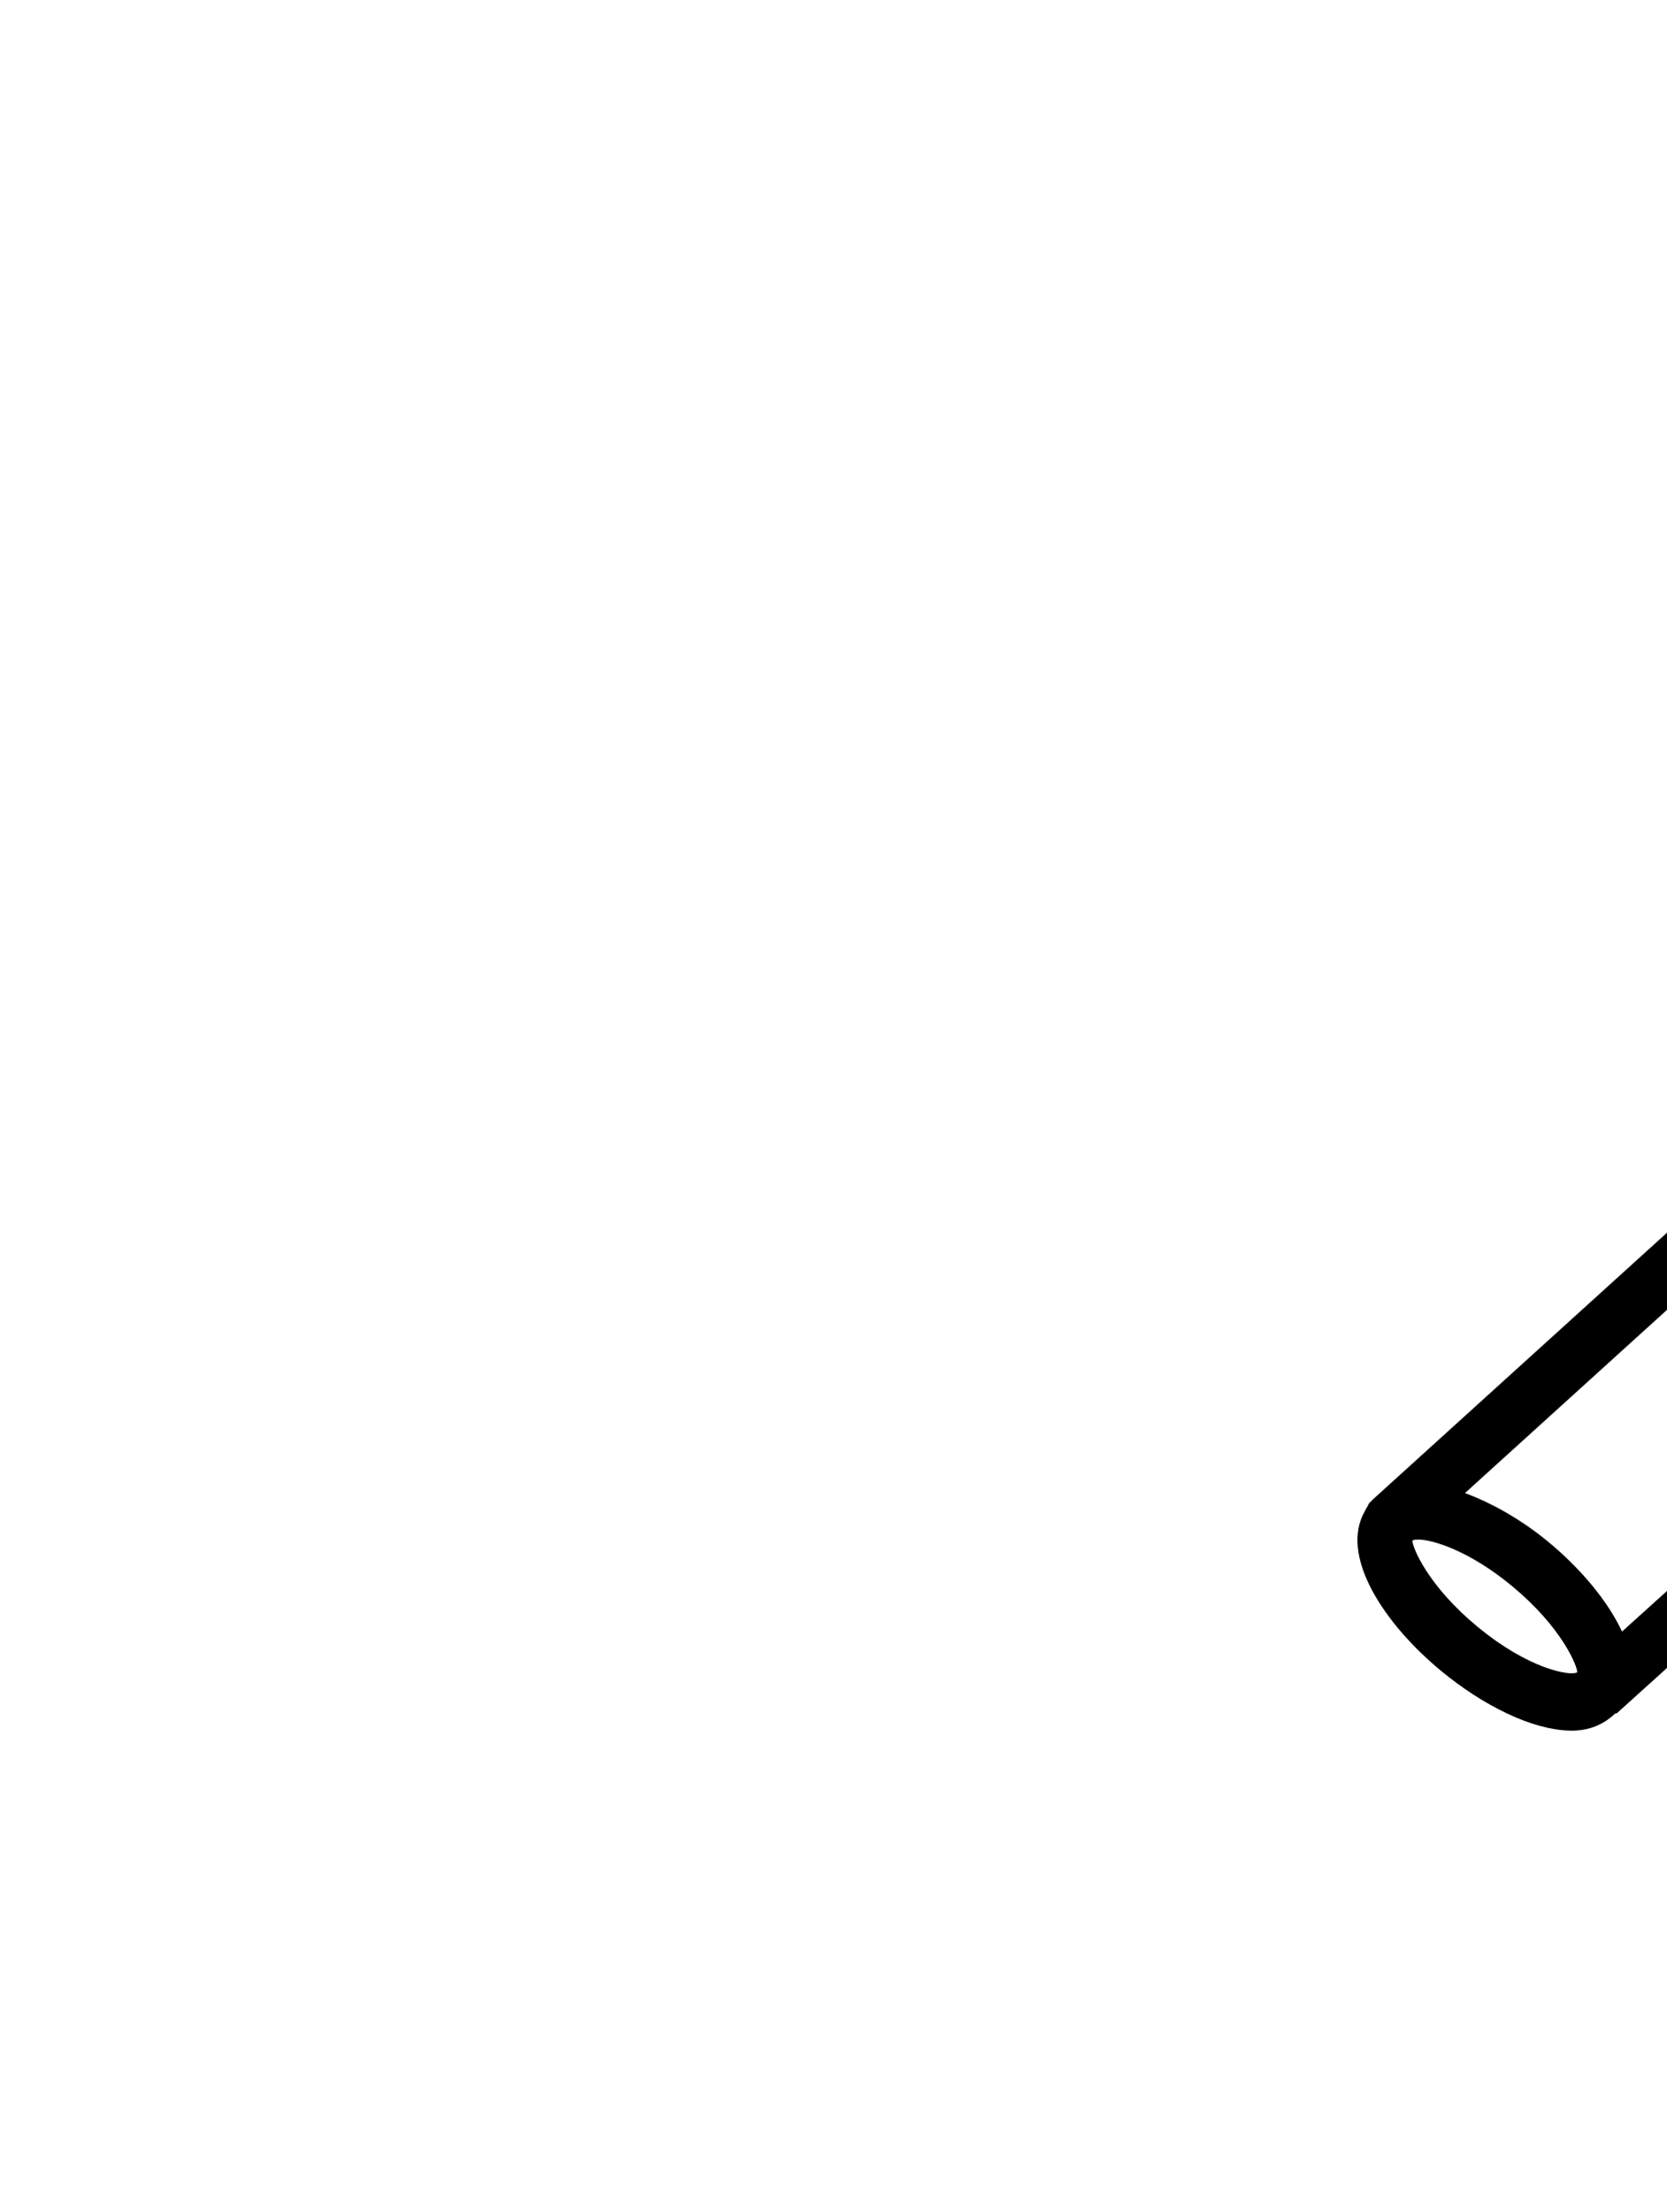
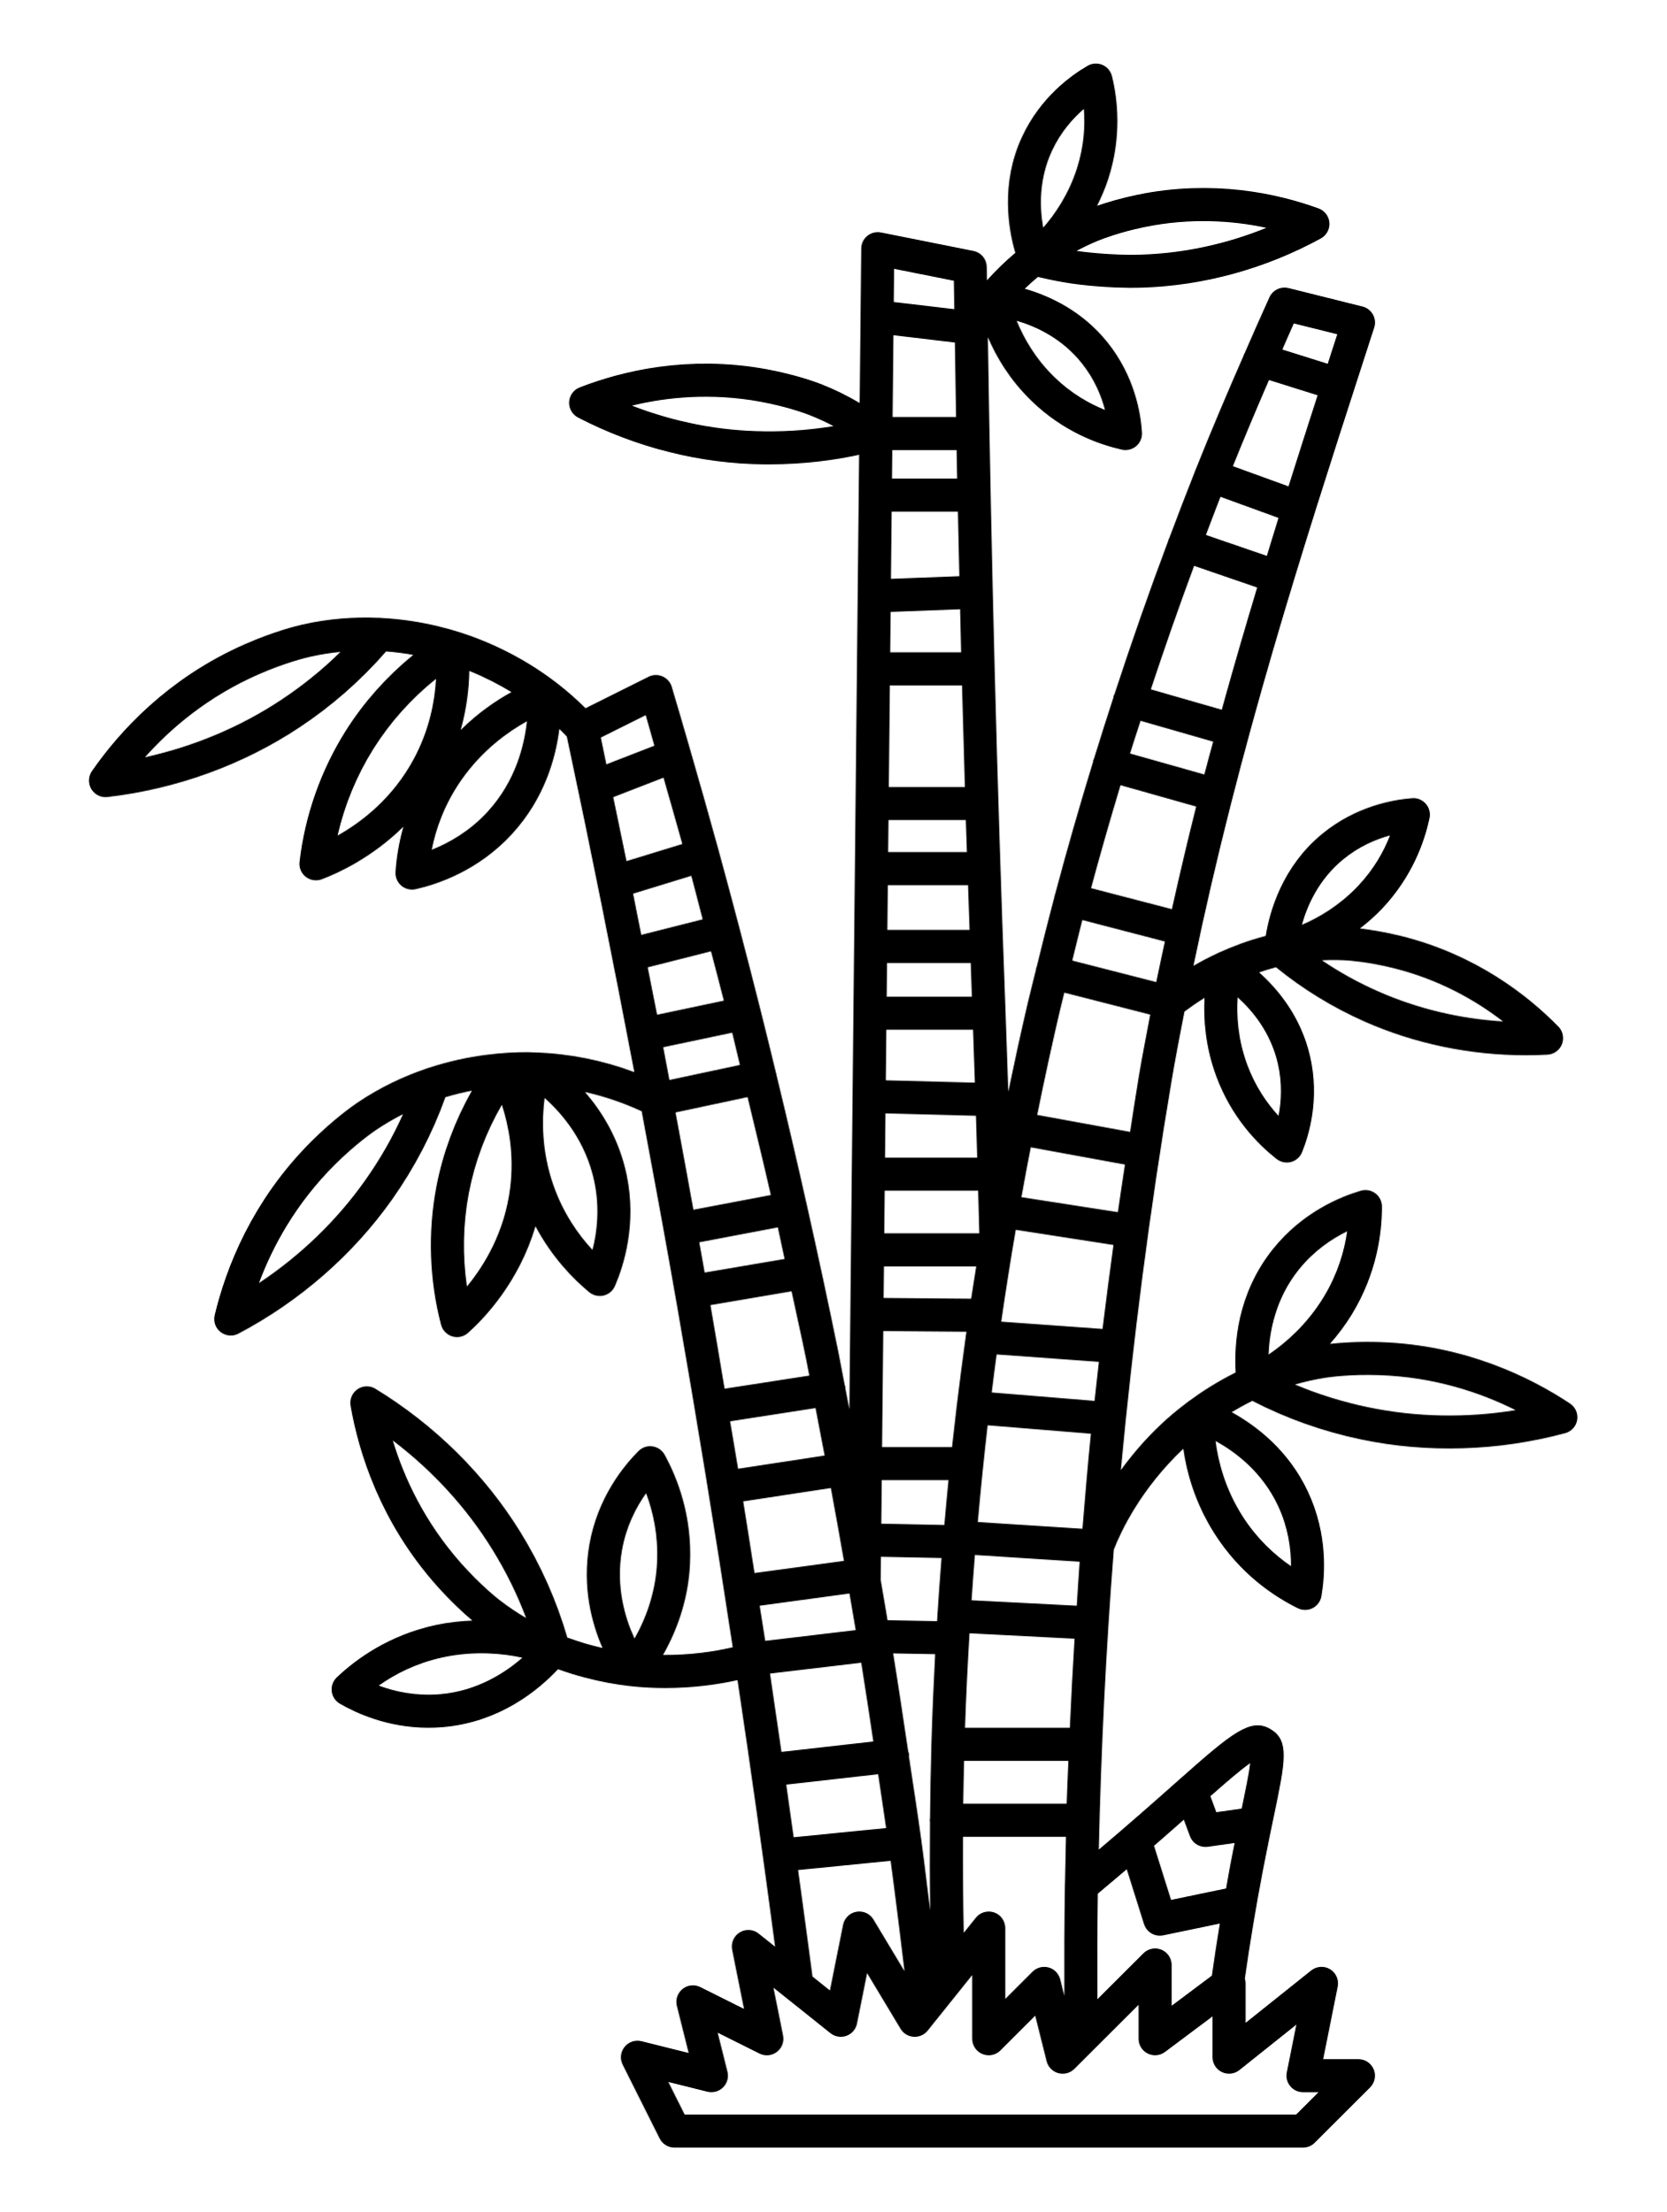
<svg xmlns="http://www.w3.org/2000/svg" viewBox="126.272 48.221 447.82 594.155">
-   <g transform="matrix(1, 0, 0, 1, 373.4057, 0.483566)">
-     <path d="m577.29 54.059c-0.32-2.871-2.215-5.328-4.914-6.352-2.684-1.004-5.723-0.441-7.879 1.492l-442.85 401.62c-0.082 0.074-0.109 0.18-0.188 0.258-0.16 0.176-0.441 0.363-0.582 0.531-0.258 0.316-0.332 0.691-0.562 1.02-0.207 0.348-0.43 0.672-0.578 1.047-7.066 12.07 5.129 30.453 20.48 43.113 10.91 9.008 24.398 16.004 35.074 16.004 4.559 0 8.434-1.574 11.539-4.512 0.199-0.148 0.469-0.086 0.652-0.254l325.67-294c9.25-8.379 14.691-19.84 15.328-32.297l0.582-11.633c0.395-7.551 3.488-14.707 8.707-20.141l42.398-44.082c1.574-1.641 2.344-3.902 2.102-6.164zm-427.28 430.87c-13.387-11.031-17.566-21.387-17.562-23.172l0.129-0.117c0.312-0.121 0.723-0.203 1.328-0.203 3.93 0 13.695 2.926 25.234 12.438 13.5 11.145 17.672 21.633 17.605 23.266-2.156 1.051-13.246-1.07-26.734-12.211zm376.7-345.63c-7.785 8.105-12.402 18.754-12.984 30.008l-0.582 11.641c-0.434 8.359-4.09 16.051-10.281 21.668l-314.09 283.55c-3.922-8.449-11.402-17.168-19.848-24.145h-0.012c-7.289-6.012-15.078-10.387-22.344-13.07l417.08-378.23 2.965 27.09z" />
-     <path d="m428.85 206.59c-12.945 1.004-22.664 12.344-21.652 25.27 0.469 6.266 3.359 11.98 8.125 16.078 4.316 3.707 9.68 5.684 15.309 5.684 0.602 0 1.219-0.02 1.82-0.066 6.285-0.477 12.008-3.379 16.098-8.16 4.09-4.773 6.078-10.852 5.59-17.121-0.973-12.941-12.062-22.668-25.289-21.684zm8.031 28.809c-1.426 1.66-3.414 2.664-5.59 2.832-2.137 0.207-4.316-0.535-5.949-1.953-1.672-1.426-2.664-3.394-2.832-5.582-0.34-4.492 3.039-8.434 7.523-8.781 0.207-0.02 0.414-0.027 0.637-0.027 4.223 0 7.824 3.285 8.16 7.57 0.172 2.18-0.523 4.281-1.949 5.941z" />
-     <path d="m368.49 260.48c-12.953 1.004-22.672 12.344-21.68 25.281 0.477 6.277 3.379 11.988 8.16 16.09 4.297 3.695 9.664 5.664 15.262 5.664 0.602 0 1.219-0.02 1.84-0.074 6.285-0.469 12.008-3.359 16.098-8.145 4.09-4.773 6.078-10.852 5.59-17.109-0.469-6.277-3.359-11.98-8.125-16.078-4.781-4.117-10.988-6.133-17.145-5.629zm9.961 22.871c0.168 2.176-0.523 4.277-1.953 5.938-1.426 1.66-3.414 2.664-5.609 2.832-2.027 0.195-4.258-0.508-5.918-1.941-1.66-1.418-2.664-3.406-2.832-5.59-0.348-4.492 3.031-8.434 7.531-8.781 0.207-0.02 0.414-0.027 0.637-0.027 1.953 0 3.809 0.695 5.309 1.98 1.672 1.426 2.664 3.406 2.832 5.574 0.004 0.008 0.004 0.016 0.004 0.016z" />
-     <path d="m308.12 314.38c-12.938 0.996-22.664 12.328-21.68 25.27 0.938 12.344 11.293 21.762 23.5 21.762 0.59 0 1.184-0.02 1.781-0.074 12.945-0.996 22.672-12.328 21.688-25.27v-0.02c-1.004-12.926-12.41-22.926-25.289-21.668zm2.438 31.652c-4.707-0.055-8.441-3.059-8.789-7.543-0.348-4.504 3.039-8.441 7.516-8.801 0.215 0 0.422-0.02 0.617-0.02 4.242 0 7.852 3.285 8.18 7.578 0.336 4.488-3.039 8.426-7.523 8.785z" />
-     <path d="m247.75 368.29c-12.945 0.996-22.672 12.328-21.688 25.289 0.957 12.328 11.293 21.727 23.453 21.727 0.602 0 1.211-0.02 1.82-0.074 6.266-0.469 11.98-3.359 16.078-8.125 4.098-4.766 6.098-10.863 5.617-17.129-0.477-6.285-3.379-12.008-8.16-16.098-4.766-4.109-10.844-6.207-17.121-5.59zm8.004 28.797c-1.426 1.672-3.394 2.664-5.582 2.832-4.418 0.02-8.426-3.019-8.781-7.523-0.348-4.504 3.039-8.441 7.543-8.801 0.215-0.02 0.434-0.02 0.637-0.02 1.953 0 3.809 0.695 5.301 1.969 1.66 1.426 2.664 3.414 2.832 5.59 0.168 2.184-0.523 4.305-1.949 5.953z" />
+   <g transform="matrix(1, 0, 0, 1, 0.195046, 65.31185)">
+     <path d="m548.01 360.06c-10.699-7.102-28.227-15.73-50.961-16.508-5.894-0.203-10.637 0.152-13.543 0.473 2.051-2.344 4.062-4.934 5.898-7.949 6.688-10.988 8.09-21.805 8.078-28.945 0-1.395-0.664-2.715-1.777-3.551-1.121-0.84-2.574-1.102-3.91-0.711-5.398 1.578-15.652 5.719-23.645 15.711-9.605 12.02-10.453 25.578-9.992 33.129-4.906 2.449-9.121 5.152-12.605 7.734-0.027 0.02-0.066 0.02-0.094 0.035-0.039 0.027-0.055 0.07-0.09 0.098-2.93 2.188-5.363 4.269-7.207 6.008-4.406 4.141-7.938 8.359-10.863 12.367 3.285-34.973 7.773-69.805 13.594-104.32 1.074-6.387 2.293-12.637 3.504-18.895 1.672-1.25 3.488-2.504 5.394-3.688-0.309 5.699 0.191 13.078 3.168 21.109 4.086 11.02 11.055 18.148 16.18 22.188 0.793 0.625 1.766 0.957 2.75 0.957 0.379 0 0.762-0.051 1.137-0.148 1.352-0.359 2.457-1.328 2.981-2.625 1.934-4.766 4.777-14.453 2.137-25.844-2.449-10.562-8.578-17.93-13.68-22.488 1.457-0.484 2.934-0.965 4.535-1.367 7.231 5.898 15.25 10.805 23.852 14.609 13.445 5.941 28.297 9.031 43.285 9.031 1.938 0 3.879-0.055 5.812-0.156 1.746-0.094 3.269-1.199 3.906-2.828 0.633-1.625 0.254-3.477-0.969-4.723-8.168-8.344-22.129-19.336-42.215-24.332-4.555-1.133-8.426-1.723-11.102-2.031 2-1.559 4.008-3.277 5.957-5.332 8.074-8.547 11.387-17.941 12.738-24.32 0.289-1.367-0.078-2.793-1-3.848-0.926-1.055-2.289-1.637-3.68-1.508-5.133 0.387-15.094 2.141-24.141 9.555-10.805 8.848-14.164 20.988-15.207 27.441-4.723 1.238-8.902 2.82-12.43 4.43-0.027 0.008-0.059 0.004-0.086 0.012-0.035 0.012-0.059 0.055-0.094 0.066-2.668 1.227-4.945 2.445-6.805 3.539 12.238-59.051 29.48-112.5 45-160.45l3.574-11.043c0.379-1.172 0.254-2.449-0.348-3.523-0.594-1.074-1.613-1.852-2.809-2.152l-19.875-4.961c-2.078-0.523-4.227 0.512-5.117 2.461-2.285 4.988-4.465 10.02-6.668 15.039-0.066 0.156-0.188 0.27-0.238 0.438-0.012 0.043 0 0.094-0.012 0.137-4.473 10.207-8.832 20.461-12.961 30.816-0.004 0.02-0.023 0.027-0.027 0.043-0.004 0.012 0 0.031-0.004 0.043-2.422 6.078-4.746 12.195-7.055 18.32-0.043 0.105-0.133 0.184-0.172 0.293-0.027 0.074-0.008 0.156-0.031 0.23-5.133 13.664-9.941 27.441-14.477 41.301-0.066 0.164-0.191 0.289-0.238 0.461-0.035 0.117-0.004 0.234-0.027 0.352-1.801 5.516-3.559 11.043-5.262 16.586-0.055 0.133-0.152 0.23-0.191 0.375-0.035 0.121-0.004 0.234-0.027 0.355-3.641 11.879-7.074 23.812-10.262 35.805-0.027 0.086-0.09 0.141-0.109 0.227-0.02 0.074 0.004 0.148-0.012 0.223-1.676 6.312-3.258 12.641-4.805 18.973-0.039 0.117-0.125 0.203-0.156 0.324-0.031 0.129 0 0.254-0.02 0.383-0.691 2.848-1.449 5.688-2.117 8.543-1.883 8.051-3.641 16.129-5.324 24.223-0.262-8.164-0.527-15.867-0.809-23.375-2.231-59.43-3.773-119.65-4.672-179.35 2.219 5.188 5.82 11.422 11.816 17.199 8.457 8.156 17.828 11.574 24.195 13.004 0.324 0.074 0.648 0.105 0.973 0.105 1.043 0 2.07-0.367 2.883-1.062 1.066-0.906 1.641-2.262 1.551-3.664-0.324-5.129-1.957-15.094-9.281-24.223-6.828-8.512-15.633-12.512-22.219-14.406 1.152-1.098 2.324-2.164 3.535-3.164 2.938 0.711 5.922 1.297 8.891 1.75 0.383 0.059 9.504 1.426 19.035 1.129 16.582-0.512 33.219-5.078 48.105-13.219 1.535-0.836 2.43-2.496 2.301-4.234-0.133-1.742-1.27-3.246-2.914-3.84-10.98-3.992-28.336-7.875-48.605-3.691-4.574 0.941-8.344 2.094-10.906 2.977 1.129-2.277 2.195-4.688 3.059-7.394 3.57-11.188 2.481-21.09 0.934-27.422-0.332-1.359-1.285-2.484-2.57-3.035-1.289-0.551-2.762-0.461-3.965 0.234-4.457 2.562-12.68 8.453-17.621 19.051-5.867 12.586-3.684 24.922-1.832 31.219-2.68 2.25-5.215 4.723-7.613 7.379-0.02-1.195-0.039-2.398-0.059-3.594-0.027-2.098-1.516-3.891-3.574-4.301l-24.844-4.961c-1.293-0.262-2.644 0.074-3.672 0.906-1.027 0.836-1.633 2.078-1.645 3.406l-0.422 41.504c-3.328-1.957-6.781-3.672-10.355-5.066-1.488-0.582-6.965-2.59-14.738-4.019-21.059-3.871-38.902 0.535-50.164 4.906-1.625 0.633-2.734 2.156-2.832 3.902-0.094 1.742 0.84 3.383 2.391 4.188 15.57 8.078 32.875 12.43 50.043 12.59 0.375 0 0.742 0.004 1.109 0.004 9.875 0 18.152-1.203 24.398-2.586l-0.109 10.836-2.25 220.1v0.004 0.004l-0.262 25.52c-0.375-1.902-0.719-3.812-1.098-5.711-0.008-0.109 0.031-0.219 0.012-0.328-0.027-0.16-0.121-0.289-0.164-0.445-0.578-2.894-1.086-5.816-1.672-8.707-2.684-13.191-5.527-26.387-8.484-39.574-0.004-0.035 0.008-0.07 0-0.105-0.008-0.051-0.043-0.086-0.055-0.133-2.613-11.652-5.332-23.289-8.152-34.914-0.008-0.055 0.008-0.102 0-0.152-0.012-0.07-0.062-0.121-0.078-0.188-1.379-5.676-2.762-11.348-4.188-17.008-0.004-0.023 0.004-0.043 0-0.066-0.008-0.035-0.031-0.062-0.039-0.098-1.852-7.356-3.742-14.703-5.672-22.031-0.004-0.027 0.004-0.059-0.004-0.086-0.008-0.031-0.031-0.055-0.039-0.09-1.809-6.867-3.644-13.719-5.519-20.559-0.004-0.012 0-0.027-0.004-0.035-0.004-0.008-0.012-0.02-0.012-0.027-2.477-9.012-5.027-17.992-7.617-26.945-0.004-0.02-0.004-0.035-0.008-0.055-0.004-0.008-0.008-0.012-0.012-0.02-1.625-5.617-3.254-11.234-4.926-16.828-0.375-1.258-1.289-2.285-2.492-2.805-1.203-0.52-2.578-0.488-3.75 0.102l-16.941 8.453c-5.965-5.969-15.297-13.328-28.562-18.559-5.621-2.219-14.93-5.106-26.316-5.703-0.293-0.043-0.578-0.055-0.879-0.039-6.262-0.262-13.109 0.188-20.309 1.812-1.664 0.375-7.672 1.859-15.367 5.231-20.832 9.125-33.91 23.613-41.219 34.168-0.996 1.438-1.055 3.32-0.156 4.816 0.828 1.363 2.277 2.172 3.828 2.172 0.172 0 0.344-0.008 0.516-0.031 18.539-2.156 36.379-8.621 51.582-18.703 8.688-5.754 16.516-12.621 23.297-20.422 2.57 0.195 4.992 0.523 7.281 0.93-7.152 5.828-13.387 12.812-18.27 20.613-6.613 10.551-10.859 22.664-12.281 35.023-0.18 1.539 0.457 3.055 1.672 4.004 0.797 0.621 1.766 0.945 2.742 0.945 0.52 0 1.043-0.094 1.547-0.281 4.488-1.668 13.539-5.867 21.934-14.109-1.277 4.562-1.891 8.75-2.106 12.141-0.09 1.395 0.48 2.754 1.547 3.664 0.812 0.699 1.84 1.07 2.891 1.07 0.32 0 0.645-0.035 0.965-0.105 5.801-1.293 16.895-4.945 26.004-14.93 8.648-9.477 11.656-20.289 12.633-28.125 0.719 0.699 1.383 1.375 2.004 2.027 6.359 29.867 12.395 60.02 18.133 90.168-8.547-3.199-17.559-4.988-26.555-5.269-0.062-0.008-0.125 0-0.188-0.008-0.621-0.02-1.238-0.062-1.863-0.066-6.086-0.031-15.785 0.633-26.617 4.195-0.277 0.062-0.543 0.152-0.797 0.266-5.93 2.023-12.164 4.91-18.293 9.035-1.41 0.945-6.481 4.508-12.426 10.426-16.109 16.031-23.051 34.27-26.031 46.75-0.406 1.699 0.219 3.477 1.594 4.543 0.797 0.617 1.762 0.934 2.723 0.934 0.711 0 1.422-0.168 2.074-0.516 16.496-8.707 30.781-21.188 41.309-36.078 6.008-8.512 10.816-17.734 14.309-27.457 2.457-0.742 4.832-1.309 7.106-1.75-4.551 8.02-7.812 16.785-9.539 25.809-2.332 12.227-1.902 25.055 1.258 37.09 0.391 1.492 1.535 2.676 3.008 3.125 0.422 0.129 0.859 0.191 1.289 0.191 1.07 0 2.125-0.387 2.945-1.117 4.363-3.871 13.707-13.648 18.137-28.652 4.387 8.234 10.004 14.031 14.441 17.707 0.805 0.668 1.809 1.02 2.836 1.02 0.348 0 0.691-0.039 1.035-0.121 1.359-0.324 2.488-1.27 3.043-2.555 2.359-5.449 5.914-16.559 3.172-29.781-1.992-9.605-6.578-17.008-11.203-22.352 5.223 1.16 10.32 2.906 15.219 5.164 3.234 17.246 6.398 34.477 9.398 51.641 5.348 30.605 10.383 61.477 15.074 92.395-4.914 1.137-11.301 2.121-18.73 2.066 4.363-7.676 6.863-16.02 7.254-24.52 0.594-12.844-3.379-23.008-6.816-29.27-0.672-1.227-1.879-2.062-3.262-2.262-1.398-0.215-2.781 0.266-3.773 1.254-3.981 3.973-10.992 12.516-13.199 25.105-2.012 11.461 0.645 21.227 3.519 27.816-2.961-0.676-6.148-1.582-9.453-2.812-2.879-9.914-7.106-19.422-12.578-28.285-9.578-15.516-23.059-28.848-38.988-38.559-1.492-0.91-3.375-0.863-4.812 0.121-1.441 0.98-2.18 2.715-1.875 4.438 2.199 12.637 7.992 31.262 23.078 48.266 3.906 4.398 7.418 7.582 9.652 9.465-3.109 0.129-6.383 0.457-9.844 1.203-12.59 2.715-21.41 9.152-26.594 14.066-1.02 0.965-1.516 2.352-1.355 3.742s0.973 2.625 2.184 3.328c4.363 2.535 12.906 6.473 23.816 6.473 1.258 0 2.547-0.055 3.867-0.164 15.355-1.316 25.781-10.039 30.945-15.574 9.617 3.484 18.293 4.617 23.867 4.93 1.684 0.094 3.332 0.137 4.938 0.137 7.594 0 14.227-0.973 19.449-2.133 3.578 23.898 6.941 47.793 10.094 71.621l-4.41-3.519c-1.457-1.168-3.492-1.293-5.09-0.324-1.594 0.973-2.41 2.84-2.043 4.668l3.184 15.891-11.746-5.863c-1.551-0.777-3.414-0.578-4.769 0.512s-1.949 2.863-1.527 4.543l3.168 12.652-12.684-3.164c-1.68-0.418-3.457 0.184-4.543 1.535-1.086 1.355-1.285 3.219-0.508 4.769l9.938 19.836c0.75 1.504 2.293 2.453 3.973 2.453h168.93c1.18 0 2.309-0.465 3.141-1.297l14.906-14.875c1.27-1.27 1.652-3.184 0.969-4.844-0.688-1.664-2.312-2.746-4.106-2.746l-9.473-0.012 3.902-19.48c0.367-1.832-0.449-3.699-2.043-4.668-1.59-0.969-3.621-0.84-5.09 0.324l-17.625 14.074v-10.602c0-0.445-0.074-0.875-0.199-1.289 1.383-9.656 3.008-19.48 4.891-29.258 1.066-5.555 2.051-10.258 2.875-14.215 3.109-14.891 4.277-20.457-0.781-23.512-5.41-3.269-10.43 0.949-24.496 13.398-0.004 0.004-0.008 0.008-0.012 0.012-0.422 0.375-0.77 0.68-1.203 1.066-2.863 2.539-6.098 5.406-9.754 8.594-3.82 3.332-7.414 6.41-10.777 9.258 0.617-26.891 1.926-53.781 4.039-80.613 1.945-4.981 7.277-16.312 18.672-27.098 0.898 6.297 3.109 14.484 8.379 22.781 6.894 10.863 15.98 16.914 22.395 20.078 0.621 0.309 1.293 0.457 1.965 0.457 0.688 0 1.379-0.16 2.008-0.48 1.25-0.633 2.125-1.812 2.367-3.191 0.977-5.535 1.812-16.547-3.613-28.129-5.215-11.125-13.895-17.711-20.492-21.352 1.73-1.035 3.559-2.062 5.539-3.027 9.191 4.738 19.008 8.223 29.219 10.359 17.863 3.742 36.84 3.16 54.859-1.684 1.684-0.453 2.949-1.852 3.231-3.578 0.281-1.699-0.477-3.426-1.93-4.391zm-78.52-91.375c1.23 5.324 0.945 10.191 0.188 14.066-3.09-3.363-6.223-7.871-8.383-13.684-2.582-6.957-2.914-13.43-2.606-18.16 4.059 3.644 8.883 9.504 10.801 17.777zm60.508-11.305c-11.645-0.715-23.066-3.449-33.547-8.078-5.379-2.379-10.379-5.137-15.102-8.348 2.027-0.102 4.121-0.105 6.266 0.008 0.961 0.055 6.102 0.391 12.922 2.09 12.359 3.07 22.148 8.684 29.461 14.328zm-42.914-43.566c4.231-3.465 8.734-5.375 12.551-6.414-1.648 4.25-4.301 9.039-8.559 13.547-5.121 5.418-10.797 8.621-15.105 10.461 1.469-5.289 4.574-12.238 11.113-17.594zm-155.54-115.01c-12.055-0.105-24.188-2.477-35.641-6.902 9.422-2.285 21.27-3.484 34.512-1.055 7.184 1.32 12.184 3.195 13.109 3.559 2.227 0.871 4.414 1.867 6.539 2.992-5.168 0.859-11.449 1.512-18.52 1.406zm-129.91 72.164c-10.988 7.285-23.473 12.523-36.594 15.418 7-7.859 16.965-16.328 30.543-22.277 7.152-3.133 12.715-4.465 13.762-4.703 2.801-0.637 5.547-1.066 8.215-1.328-4.844 4.773-10.105 9.031-15.926 12.891zm15.16 36.457c1.875-8.195 5.129-16.102 9.586-23.215 4.492-7.168 10.238-13.59 16.863-18.883-0.332 6.062-1.793 13.77-6.012 21.59-5.676 10.52-13.973 16.879-20.438 20.508zm40.402-6.496c-4.883 5.352-10.48 8.488-15.102 10.316 1.117-5.609 3.43-12.289 8.066-18.883 5.547-7.898 12.426-12.809 17.512-15.633-0.684 6.438-3.035 16.047-10.477 24.199zm-7.312-21.879c1.652-5.91 2.254-11.391 2.312-15.859 4.231 1.711 7.981 3.652 11.32 5.688-4.055 2.223-8.883 5.488-13.633 10.172zm-25.68 121.03c-7.602 10.766-17.344 20.164-28.535 27.605 3.676-9.859 9.891-21.355 20.391-31.809 5.527-5.504 10.23-8.754 11.117-9.352 2.387-1.605 4.797-3 7.188-4.215-2.773 6.199-6.133 12.074-10.16 17.77zm38.969 2.019c-1.48 11.859-6.906 20.781-11.613 26.504-1.227-8.324-1.059-16.871 0.516-25.121 1.582-8.297 4.613-16.359 8.867-23.688 1.887 5.769 3.328 13.488 2.231 22.305zm22.121 16.668c-3.894-4.195-7.957-9.996-10.582-17.625-3.098-8.996-3.031-17.324-2.277-23.191 4.875 4.344 11.133 11.77 13.375 22.57 1.469 7.082 0.719 13.441-0.516 18.246zm7.938 80.707c1.129-6.438 3.82-11.578 6.473-15.301 1.859 4.93 3.285 11.215 2.945 18.527-0.324 7.07-2.398 14.051-6.055 20.492-2.473-5.332-5.102-13.824-3.363-23.719zm-61.594-29.469c10.711 8.121 19.844 18.102 26.766 29.316 3.668 5.938 6.656 12.008 9.043 18.363-2.316-1.359-4.633-2.902-6.914-4.652-0.848-0.648-5.336-4.184-10.516-10.02-9.836-11.082-15.328-22.941-18.379-33.008zm12.699 68.168c-6.516 0.555-12.18-0.719-16.465-2.316 4.297-3.051 10.012-6.031 17.184-7.578 8.617-1.859 16.238-1.043 21.398 0.09-4.684 4.086-12.215 8.957-22.117 9.805zm167.93 51.668c-0.156 9.785-0.199 19.562-0.156 29.344l-1.098-4.383c-0.391-1.551-1.582-2.777-3.125-3.203-1.543-0.426-3.195 0.004-4.328 1.137l-7.32 7.309v-19.039c0-1.883-1.191-3.57-2.969-4.191-1.777-0.621-3.766-0.059-4.941 1.414l-3.25 4.055c-0.18-8.602-0.246-17.199-0.203-25.793h27.676c-0.105 4.191-0.199 8.383-0.266 12.574-0.039 0.262-0.027 0.516-0.02 0.777zm-102.83-280.14-14.996 4.598c-1.168-5.742-2.375-11.457-3.562-17.184l13.504-5.238c1.691 5.938 3.406 11.863 5.055 17.824zm11.164 42.094-17.938 3.785c-0.82-4.25-1.688-8.484-2.523-12.73l17.008-4.309c1.148 4.422 2.328 8.832 3.453 13.254zm-5.695-21.848-16.496 4.172c-0.734-3.688-1.449-7.383-2.195-11.066l15.645-4.801c1.059 3.883 2.012 7.805 3.047 11.695zm7.938 30.461c0.719 2.879 1.367 5.773 2.074 8.664l-18.941 4.043c-0.555-2.934-1.098-5.863-1.664-8.797zm4.129 17.309c2.106 8.77 4.262 17.535 6.254 26.316l-20.801 3.949c-1.574-8.707-3.172-17.414-4.805-26.137zm-12.973 39.02 21.109-4.008c0.625 2.828 1.207 5.652 1.82 8.484l-21.477 3.652c-0.469-2.707-0.969-5.422-1.453-8.129zm24.801 13.172c1.297 6.086 2.684 12.168 3.922 18.254 0.297 1.457 0.551 2.93 0.844 4.387l-22.762 3.527c-1.262-7.488-2.496-15-3.797-22.461zm-16.516 34.934 22.957-3.559c0.836 4.246 1.641 8.496 2.449 12.754l-23.254 3.551c-0.695-4.262-1.445-8.488-2.152-12.746zm124.71-229.88 16.945 5.816c-3.234 10.715-6.418 21.652-9.516 32.836l-19.055-5.473c3.691-11.117 7.543-22.188 11.625-33.18zm7.086-18.551 15.586 5.664c-1.051 3.352-2.086 6.801-3.129 10.199l-16.367-5.621c1.301-3.418 2.57-6.844 3.91-10.242zm13.039-31.387 13.059 4.098c-2.586 8.008-5.195 16.164-7.82 24.473l-14.938-5.426c3.129-7.758 6.371-15.473 9.699-23.145zm-15.008 97.172c-0.793 2.941-1.602 5.848-2.375 8.82l-19.961-5.637c0.914-2.938 1.883-5.859 2.828-8.785zm-24.891 11.703 20.328 5.738c-2.281 9.039-4.449 18.238-6.527 27.574l-21.719-5.652c2.5-9.254 5.141-18.473 7.918-27.66zm-53.508 283.74c-1.043-7.617-2.25-15.23-3.379-22.844 0-0.184 0.066-0.348 0.043-0.535-0.031-0.266-0.16-0.484-0.23-0.73-1.309-8.781-2.613-17.555-4.035-26.324l11.281 0.207c-0.426 8.02-0.766 16.043-1.004 24.078 0 0.043-0.027 0.086-0.027 0.129 0 0.035 0.023 0.066 0.023 0.102-0.195 6.637-0.312 13.27-0.375 19.914-0.012 0.137-0.078 0.254-0.078 0.391 0 0.129 0.062 0.234 0.07 0.363-0.07 7.945-0.066 15.898 0.051 23.852-0.793-6.199-1.492-12.391-2.344-18.59v-0.008c0.012 0.004 0.012 0 0.004-0.004zm4.297-60.824c0 0.031-0.023 0.055-0.023 0.086s0.012 0.055 0.012 0.086c-0.031 0.516-0.059 1.035-0.09 1.551l-13.309-0.25c-0.609-3.664-1.234-7.316-1.863-10.973 0-0.043 0.027-0.086 0.027-0.129l0.062-5.941 16.277 0.336c-0.402 5.078-0.77 10.156-1.094 15.234zm8.617 4.988 28.234 1.461c-0.492 7.973-0.91 15.941-1.27 23.922h-28.168c0.281-8.473 0.699-16.934 1.203-25.383zm-21.199-274.47 18.668-0.719c0.094 3.859 0.172 7.715 0.27 11.574h-19.051zm19.184 19.742c0.246 9.105 0.496 18.203 0.773 27.301h-20.441l0.281-27.301zm1.023 36.191c0.09 2.875 0.195 5.738 0.289 8.609h-21.16l0.09-8.609zm0.594 17.5c0.133 4.012 0.277 8.012 0.414 12.023h-22.094l0.125-12.023zm0.723 20.906c0.105 3.012 0.199 6.039 0.312 9.051h-22.895l0.094-9.051zm0.629 17.938c0.164 4.617 0.328 9.344 0.488 14.219l-23.934-0.625 0.137-13.59zm0.773 23.121c0.109 3.621 0.227 7.394 0.336 11.25h-24.77l0.121-11.891zm0.594 20.137c0.102 3.688 0.207 7.504 0.312 11.449h-25.543l0.117-11.449zm-0.516 20.336c-0.461 2.898-0.93 5.793-1.363 8.688l-23.523-0.207 0.086-8.48zm5.488 23.668 27.477 1.988c-0.395 3.492-0.797 6.992-1.164 10.488l-27.637-2.262c0.426-3.41 0.859-6.812 1.324-10.215zm1.238-8.82c1.195-8.246 2.496-16.465 3.898-24.676l26.262 4.078c-1.023 7.516-2.035 15.027-2.938 22.562zm-11.266-200.32-18.379 0.707 0.188-18.051h17.805c0.121 5.781 0.254 11.559 0.387 17.344zm1.906 203.04c-0.035 0.266-0.074 0.535-0.109 0.801-0.008 0.086-0.059 0.156-0.066 0.246-0.004 0.039 0.02 0.074 0.012 0.121-0.867 6.203-1.68 12.418-2.426 18.637-0.008 0.07-0.051 0.129-0.059 0.199-0.004 0.051 0.02 0.09 0.02 0.133-0.438 3.617-0.848 7.238-1.246 10.863h-18.797l0.32-31.191zm-4.82 39.879c-0.398 4.012-0.762 8.031-1.117 12.051l-16.941-0.352 0.121-11.699zm-28.098 21.695-24.031 3.266c-1.004-6.418-2-12.84-3.035-19.25l23.547-3.594c1.211 6.519 2.371 13.039 3.519 19.578zm32.297 53.727h28.023c-0.152 3.84-0.348 7.68-0.465 11.52h-27.797c0.051-3.844 0.141-7.684 0.238-11.52zm2.004-43.141c0.281-4.059 0.57-8.117 0.898-12.168l28.152 1.809c-0.301 3.938-0.516 7.879-0.781 11.816zm1.676-21.027c0.777-8.68 1.645-17.348 2.648-25.996l27.742 2.269c-0.852 8.504-1.57 17.02-2.269 25.535zm50.281-156c-0.773 3.633-1.582 7.219-2.316 10.895l-22.57-5.777c0.902-3.633 1.762-7.266 2.703-10.891zm-28.117 18.16c0.348-1.477 0.742-2.941 1.094-4.418l23.086 5.906c-1.043 5.512-2.129 10.98-3.07 16.594-0.836 4.961-1.555 9.941-2.344 14.914l-24.961-4.562c1.93-9.508 3.981-18.988 6.195-28.434zm17.383 41.781c-0.645 4.262-1.297 8.52-1.902 12.785l-25.922-4.027c0.805-4.473 1.648-8.934 2.516-13.391zm-45.391-200.89h-17.055l0.227-21.973 16.508 1.965c0.098 6.664 0.199 13.332 0.32 20.008zm0.141 8.887c0.051 2.551 0.102 5.098 0.152 7.648h-17.516l0.078-7.648zm-28.785 307.27c0.559 3.277 1.125 6.551 1.672 9.832l-24.316 2.891c-0.48-3.152-1-6.289-1.484-9.438zm3.16 18.602c1.137 7.051 2.184 14.102 3.246 21.16l-24.684 2.797c-1.012-7.012-2.031-14.027-3.078-21.043zm-20.148 32.758 24.691-2.797c0.707 4.82 1.465 9.637 2.137 14.457l-24.84 2.477c-0.648-4.711-1.316-9.422-1.988-14.137zm136.41-392.66 11.672 2.91-2.106 6.512c-0.152 0.465-0.309 0.949-0.457 1.418l-12.191-3.828c1.043-2.328 2.027-4.684 3.082-7.012zm-57.023 10.652c3.418 4.258 5.269 8.77 6.266 12.586-4.246-1.699-9.023-4.406-13.488-8.715-5.336-5.152-8.449-10.836-10.223-15.23 5.246 1.535 12.137 4.734 17.445 11.359zm16.855-36.531c12.484-2.574 23.742-1.742 32.777 0.188-10.809 4.387-22.289 6.852-33.734 7.207-8.039 0.262-16.023-0.832-17.258-1.008 1.84-0.992 3.723-1.883 5.648-2.68 1.277-0.527 5.938-2.34 12.566-3.707zm-24.805-20.543c2.312-4.957 5.547-8.617 8.535-11.203 0.359 4.543 0.051 10.02-1.836 15.922-2.266 7.102-5.992 12.441-9.078 15.961-0.973-5.41-1.191-13.023 2.379-20.68zm-26.402 34.953c0.035 2.539 0.09 5.094 0.125 7.637l-16.27-1.934 0.09-8.902zm-82.816 116.74c0.805 2.719 1.535 5.477 2.328 8.199l-12.898 5.004c-0.504-2.391-0.988-4.801-1.492-7.188zm40.961 310.34 24.863-2.481c1.332 9.883 2.547 19.762 3.731 29.637l-8.336-13.871c-0.945-1.574-2.766-2.398-4.57-2.09-1.809 0.316-3.238 1.707-3.602 3.508l-3.539 17.645-4.68-3.738c-1.238-9.516-2.559-19.066-3.867-28.609zm133.91 41.535-2.574 12.844c-0.262 1.301 0.074 2.656 0.922 3.688 0.844 1.031 2.106 1.625 3.438 1.625h4.164l-6.004 5.988h-164.35l-4.379-8.738 10.492 2.617c1.516 0.379 3.121-0.066 4.223-1.168 1.102-1.102 1.547-2.707 1.168-4.223l-2.621-10.465 11.23 5.606c1.52 0.762 3.336 0.586 4.684-0.445s1.992-2.738 1.656-4.406l-2.574-12.844 3.606 2.875 11.711 9.352c1.215 0.973 2.84 1.23 4.293 0.703 1.457-0.535 2.535-1.781 2.836-3.301l2.715-13.543 8.992 14.961c0.746 1.246 2.059 2.043 3.512 2.141 1.449 0.098 2.859-0.52 3.769-1.652l2.938-3.664 0.008-0.008 9.023-11.254v17.105c0 1.797 1.086 3.418 2.742 4.106 1.664 0.684 3.57 0.312 4.844-0.961l9.355-9.344 3.062 12.234c0.391 1.551 1.582 2.777 3.125 3.203 1.543 0.426 3.195-0.004 4.328-1.137l17.258-17.227v9.121c0 1.68 0.949 3.223 2.453 3.973 1.496 0.754 3.301 0.594 4.652-0.418l12.77-9.555v10.957c0 1.707 0.977 3.262 2.516 4.004 1.539 0.742 3.363 0.535 4.703-0.535zm-14.695-58.055-6.812 0.969-1.59-4.301c4.41-3.883 8.246-7.191 10.688-8.871-0.332 2.828-1.285 7.402-2.285 12.203zm-15.547 2.984 1.641 4.43c0.648 1.766 2.328 2.902 4.168 2.902 0.207 0 0.418-0.012 0.633-0.043l7.203-1.027c-0.352 1.742-0.711 3.547-1.086 5.492-0.43 2.238-0.801 4.481-1.203 6.723l-14.781 3.074-4.582-14.543c0.59-0.516 1.16-1 1.766-1.523 2.254-1.961 4.297-3.762 6.242-5.484zm-15.34 13.324 4.644 14.746c0.59 1.879 2.328 3.109 4.234 3.109 0.297 0 0.605-0.031 0.906-0.094l15.227-3.168c-0.777 4.688-1.484 9.352-2.141 13.988l-10.805 8.09v-10.957c0-1.797-1.086-3.418-2.742-4.106-1.656-0.684-3.57-0.312-4.844 0.961l-12.375 12.352c-0.051-9.453-0.023-18.906 0.117-28.363 2.426-2.035 5.012-4.207 7.777-6.559zm46.203-161.09c4.086-5.109 8.914-8.332 13.031-10.336-0.742 5.207-2.508 11.406-6.316 17.664-4.586 7.527-10.43 12.488-14.809 15.441 0.25-6.207 1.891-15.012 8.094-22.77zm-5.559 63.402c2.773 5.914 3.519 11.664 3.492 16.227-4.352-2.977-9.137-7.312-13.066-13.504-4.699-7.398-6.519-14.797-7.195-20.109 5.406 2.969 12.535 8.348 16.77 17.387zm24.133-26.488c-6.84-1.438-13.309-3.445-19.562-6.09 2.578-0.742 5.281-1.352 8.117-1.801 1.055-0.168 6.711-0.988 14.523-0.715 14.816 0.508 27.215 4.691 36.637 9.406-13.273 2.16-26.809 1.906-39.715-0.801z" />
  </g>
</svg>
